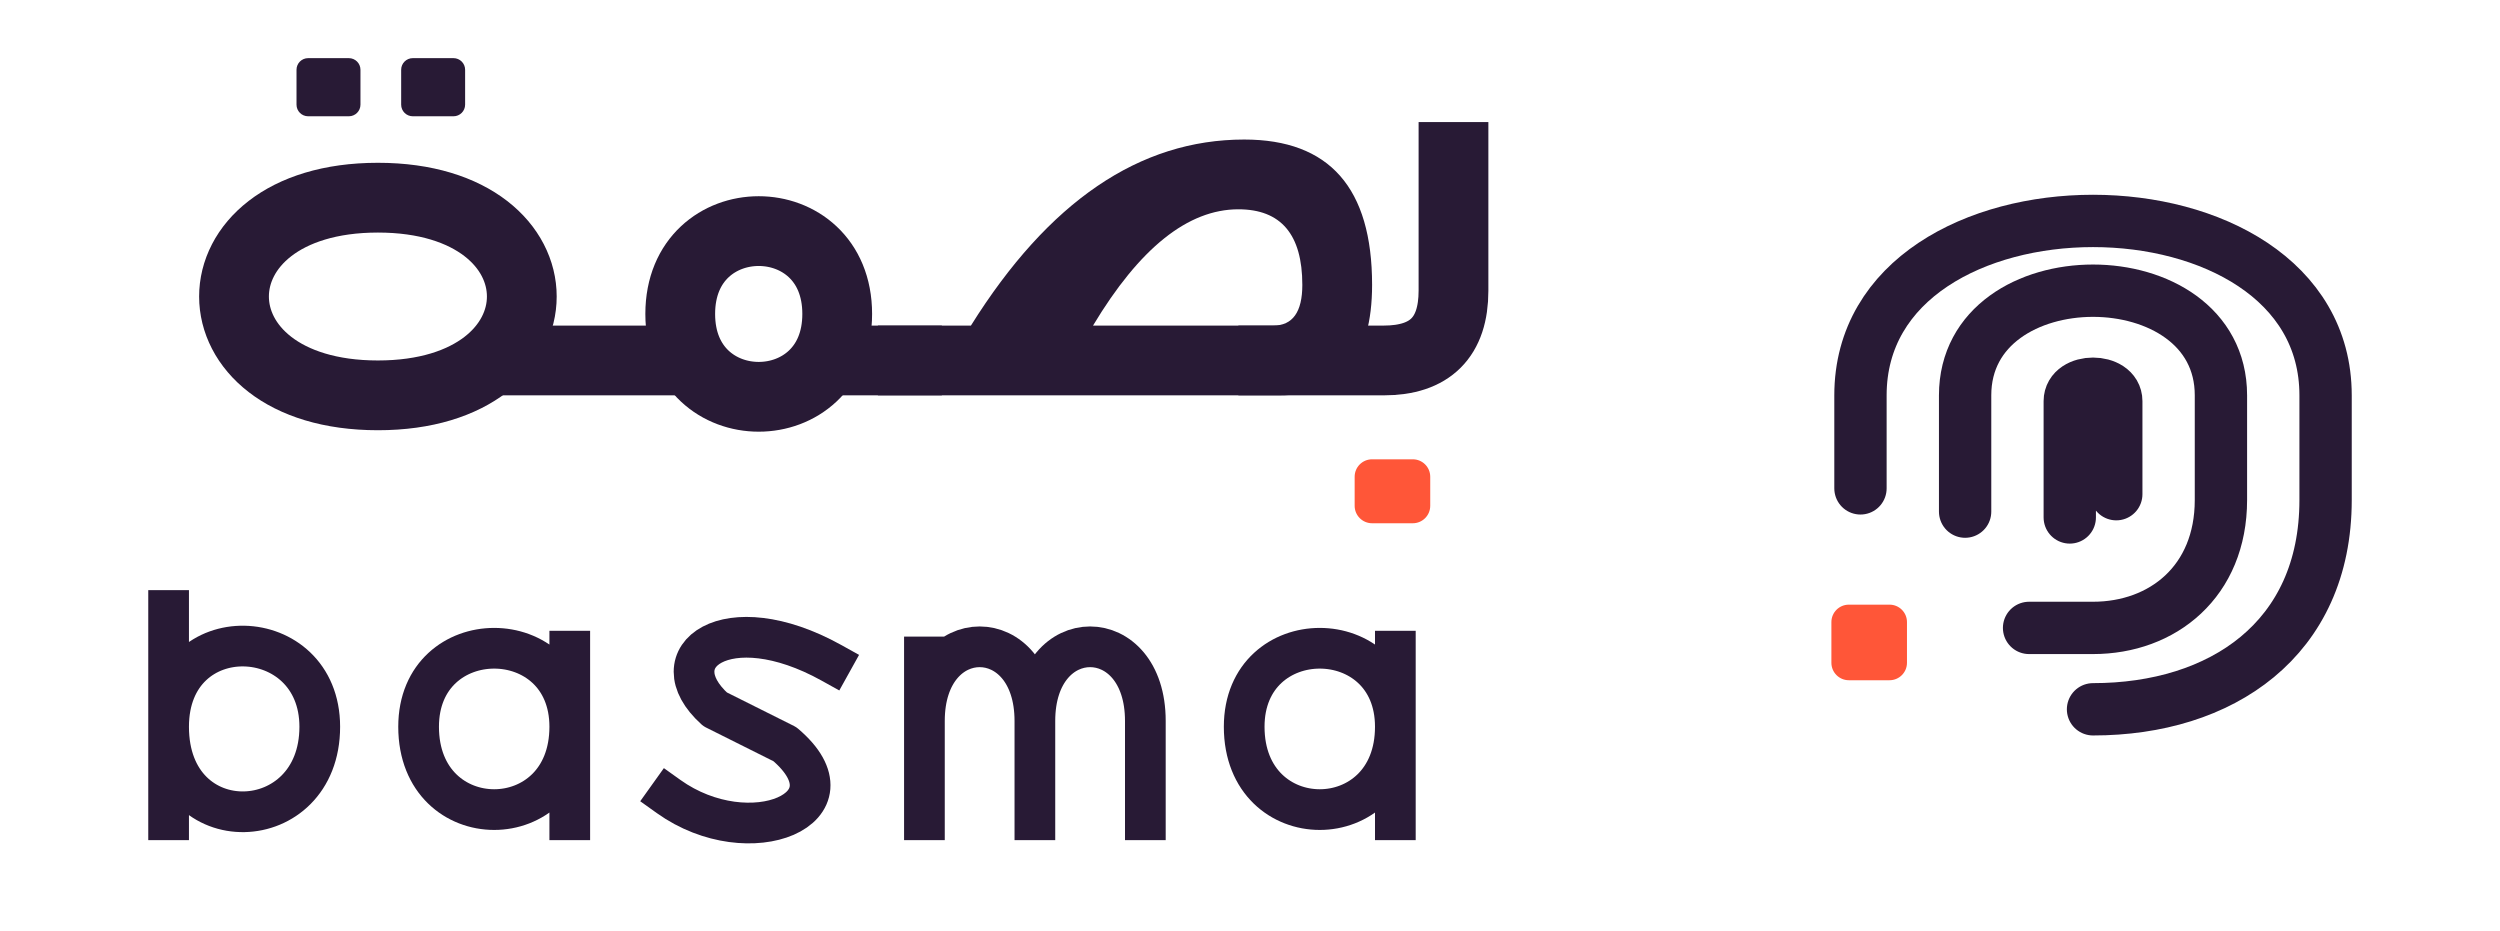
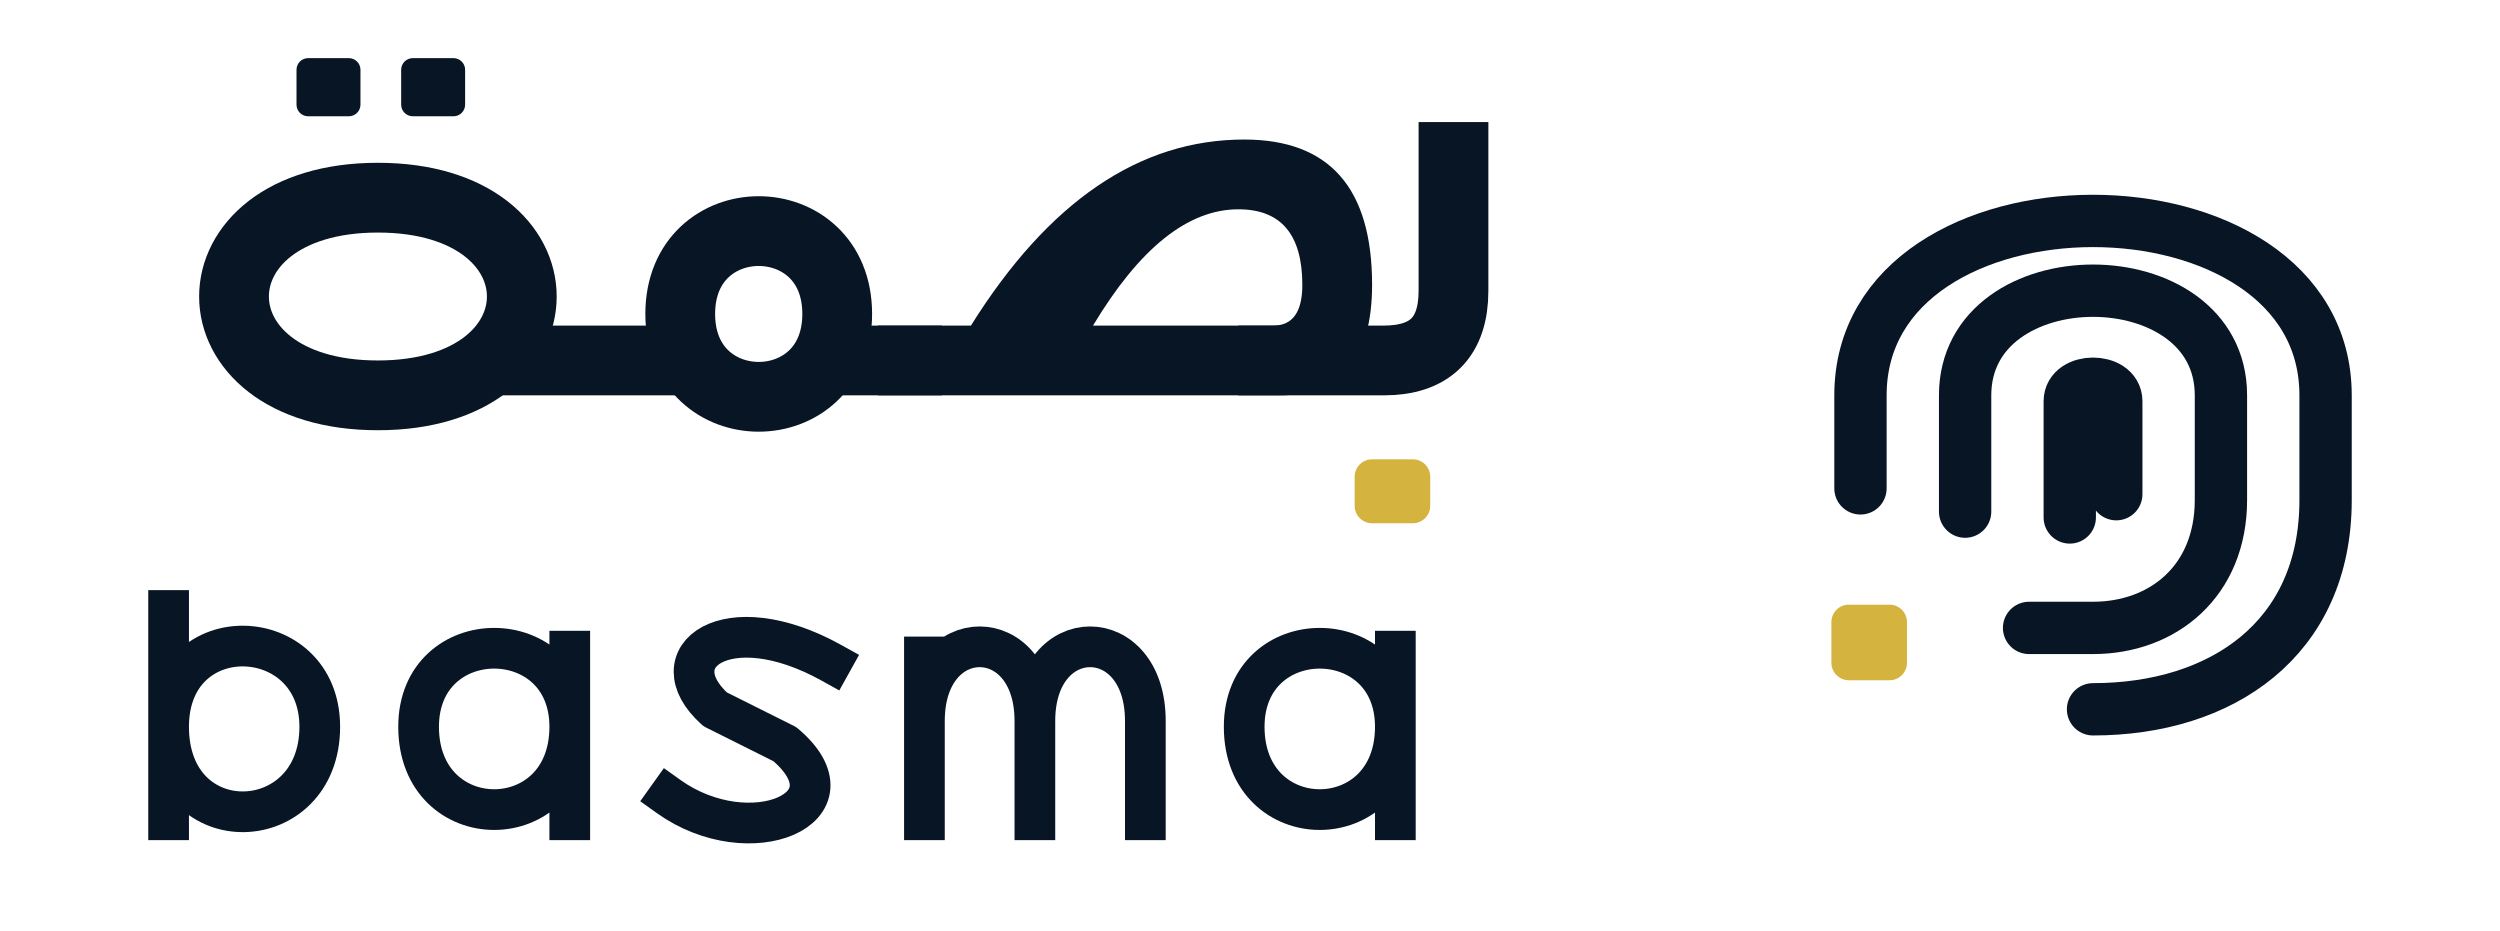
- <svg xmlns="http://www.w3.org/2000/svg" viewBox="0 0 430 160" fill="none" color="#281a35">
+ <svg xmlns="http://www.w3.org/2000/svg" viewBox="0 0 430 160" fill="none" color="#071525">
  <g transform="translate(5 7)">
    <g stroke="currentColor" stroke-width="12" stroke-linejoin="round" stroke-linecap="square">
      <path d="M245 20V43Q245 55 233 55H214" />
      <path fill="currentColor" stroke="none" fill-rule="evenodd" d="M146 61H215Q231 61 231 42Q231 17 209 17Q182 17 162 49H146V61ZM183 49H214Q219 49 219 42Q219 29 208 29Q195 29 183 49Z" />
      <path d="M151 55H143M108 55H84" />
      <path d="M139 47C139 28 112 28 112 47C112 66 139 66 139 47Z" />
      <path d="M60 27C27 27 27 61 60 61C93 61 93 27 60 27Z" />
    </g>
    <rect x="46" y="3" width="11" height="10" rx="2" fill="currentColor" />
    <rect x="64" y="3" width="11" height="10" rx="2" fill="currentColor" />
-     <rect x="228" y="72" width="13" height="11" rx="3" fill="#ff5638" />
+     <rect x="228" y="72" width="13" height="11" rx="3" fill="#d5b33f" />
    <g transform="translate(19 98)" stroke="currentColor" stroke-width="7" stroke-linecap="square" stroke-linejoin="round">
      <path d="M5 0V36M5 20C5 1 31 2 31 20C31 39 5 40 5 20Z" />
      <path d="M48 20C48 2 74 2 74 20C74 39 48 39 48 20ZM74 7V36" />
      <path d="M119 9C101-1 89 8 99 17L111 23C124 34 105 42 91 32" />
      <path d="M135 36V8M135 19C135 2 154 2 154 19V36M154 19C154 2 173 2 173 19V36" />
      <path d="M190 20C190 2 216 2 216 20C216 39 190 39 190 20ZM216 7V36" />
    </g>
  </g>
  <g transform="translate(300 18)">
    <g stroke="currentColor" stroke-width="9" stroke-linecap="round" stroke-linejoin="round">
      <path d="M20 66V50C20 10 100 10 100 50V68C100 92 82 104 60 104" />
      <path d="M38 70V50C38 26 82 26 82 50V68C82 82 72 90 60 90H49" />
      <path d="M56 71V51C56 47 64 47 64 51V67" />
    </g>
-     <rect x="15" y="86" width="13" height="13" rx="3" fill="#ff5638" />
+     <rect x="15" y="86" width="13" height="13" rx="3" fill="#d5b33f" />
  </g>
</svg>
